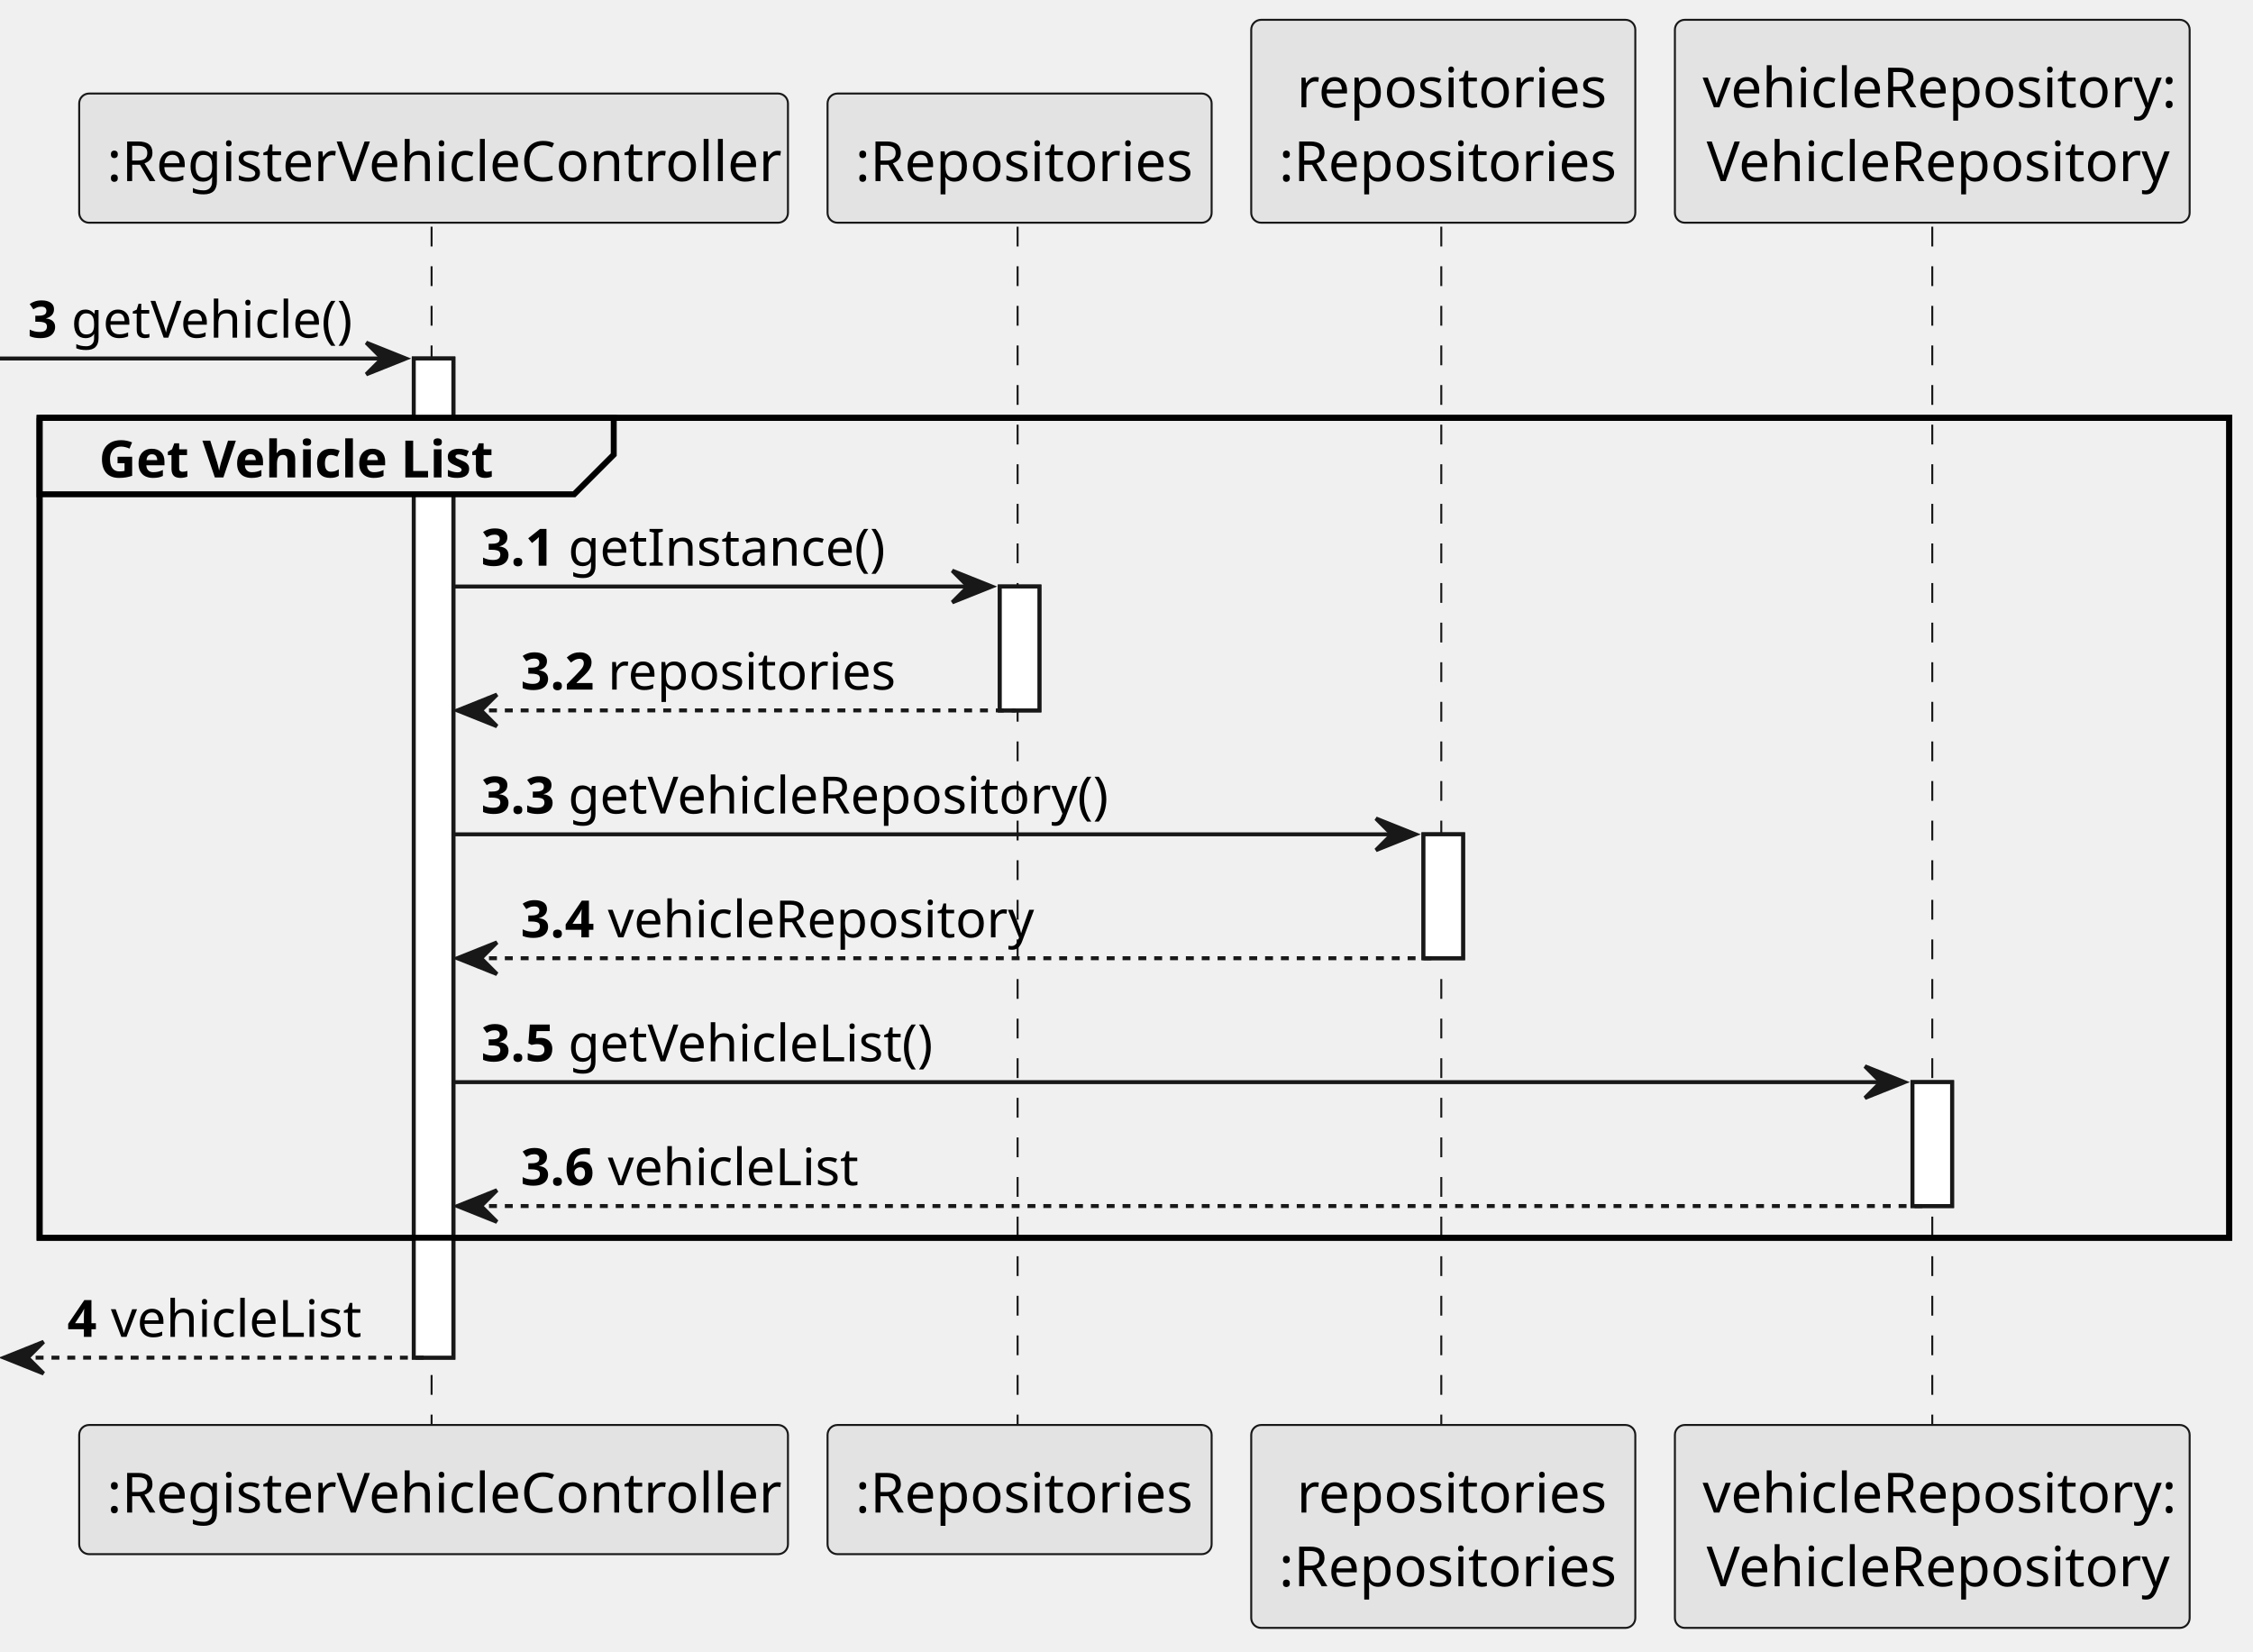
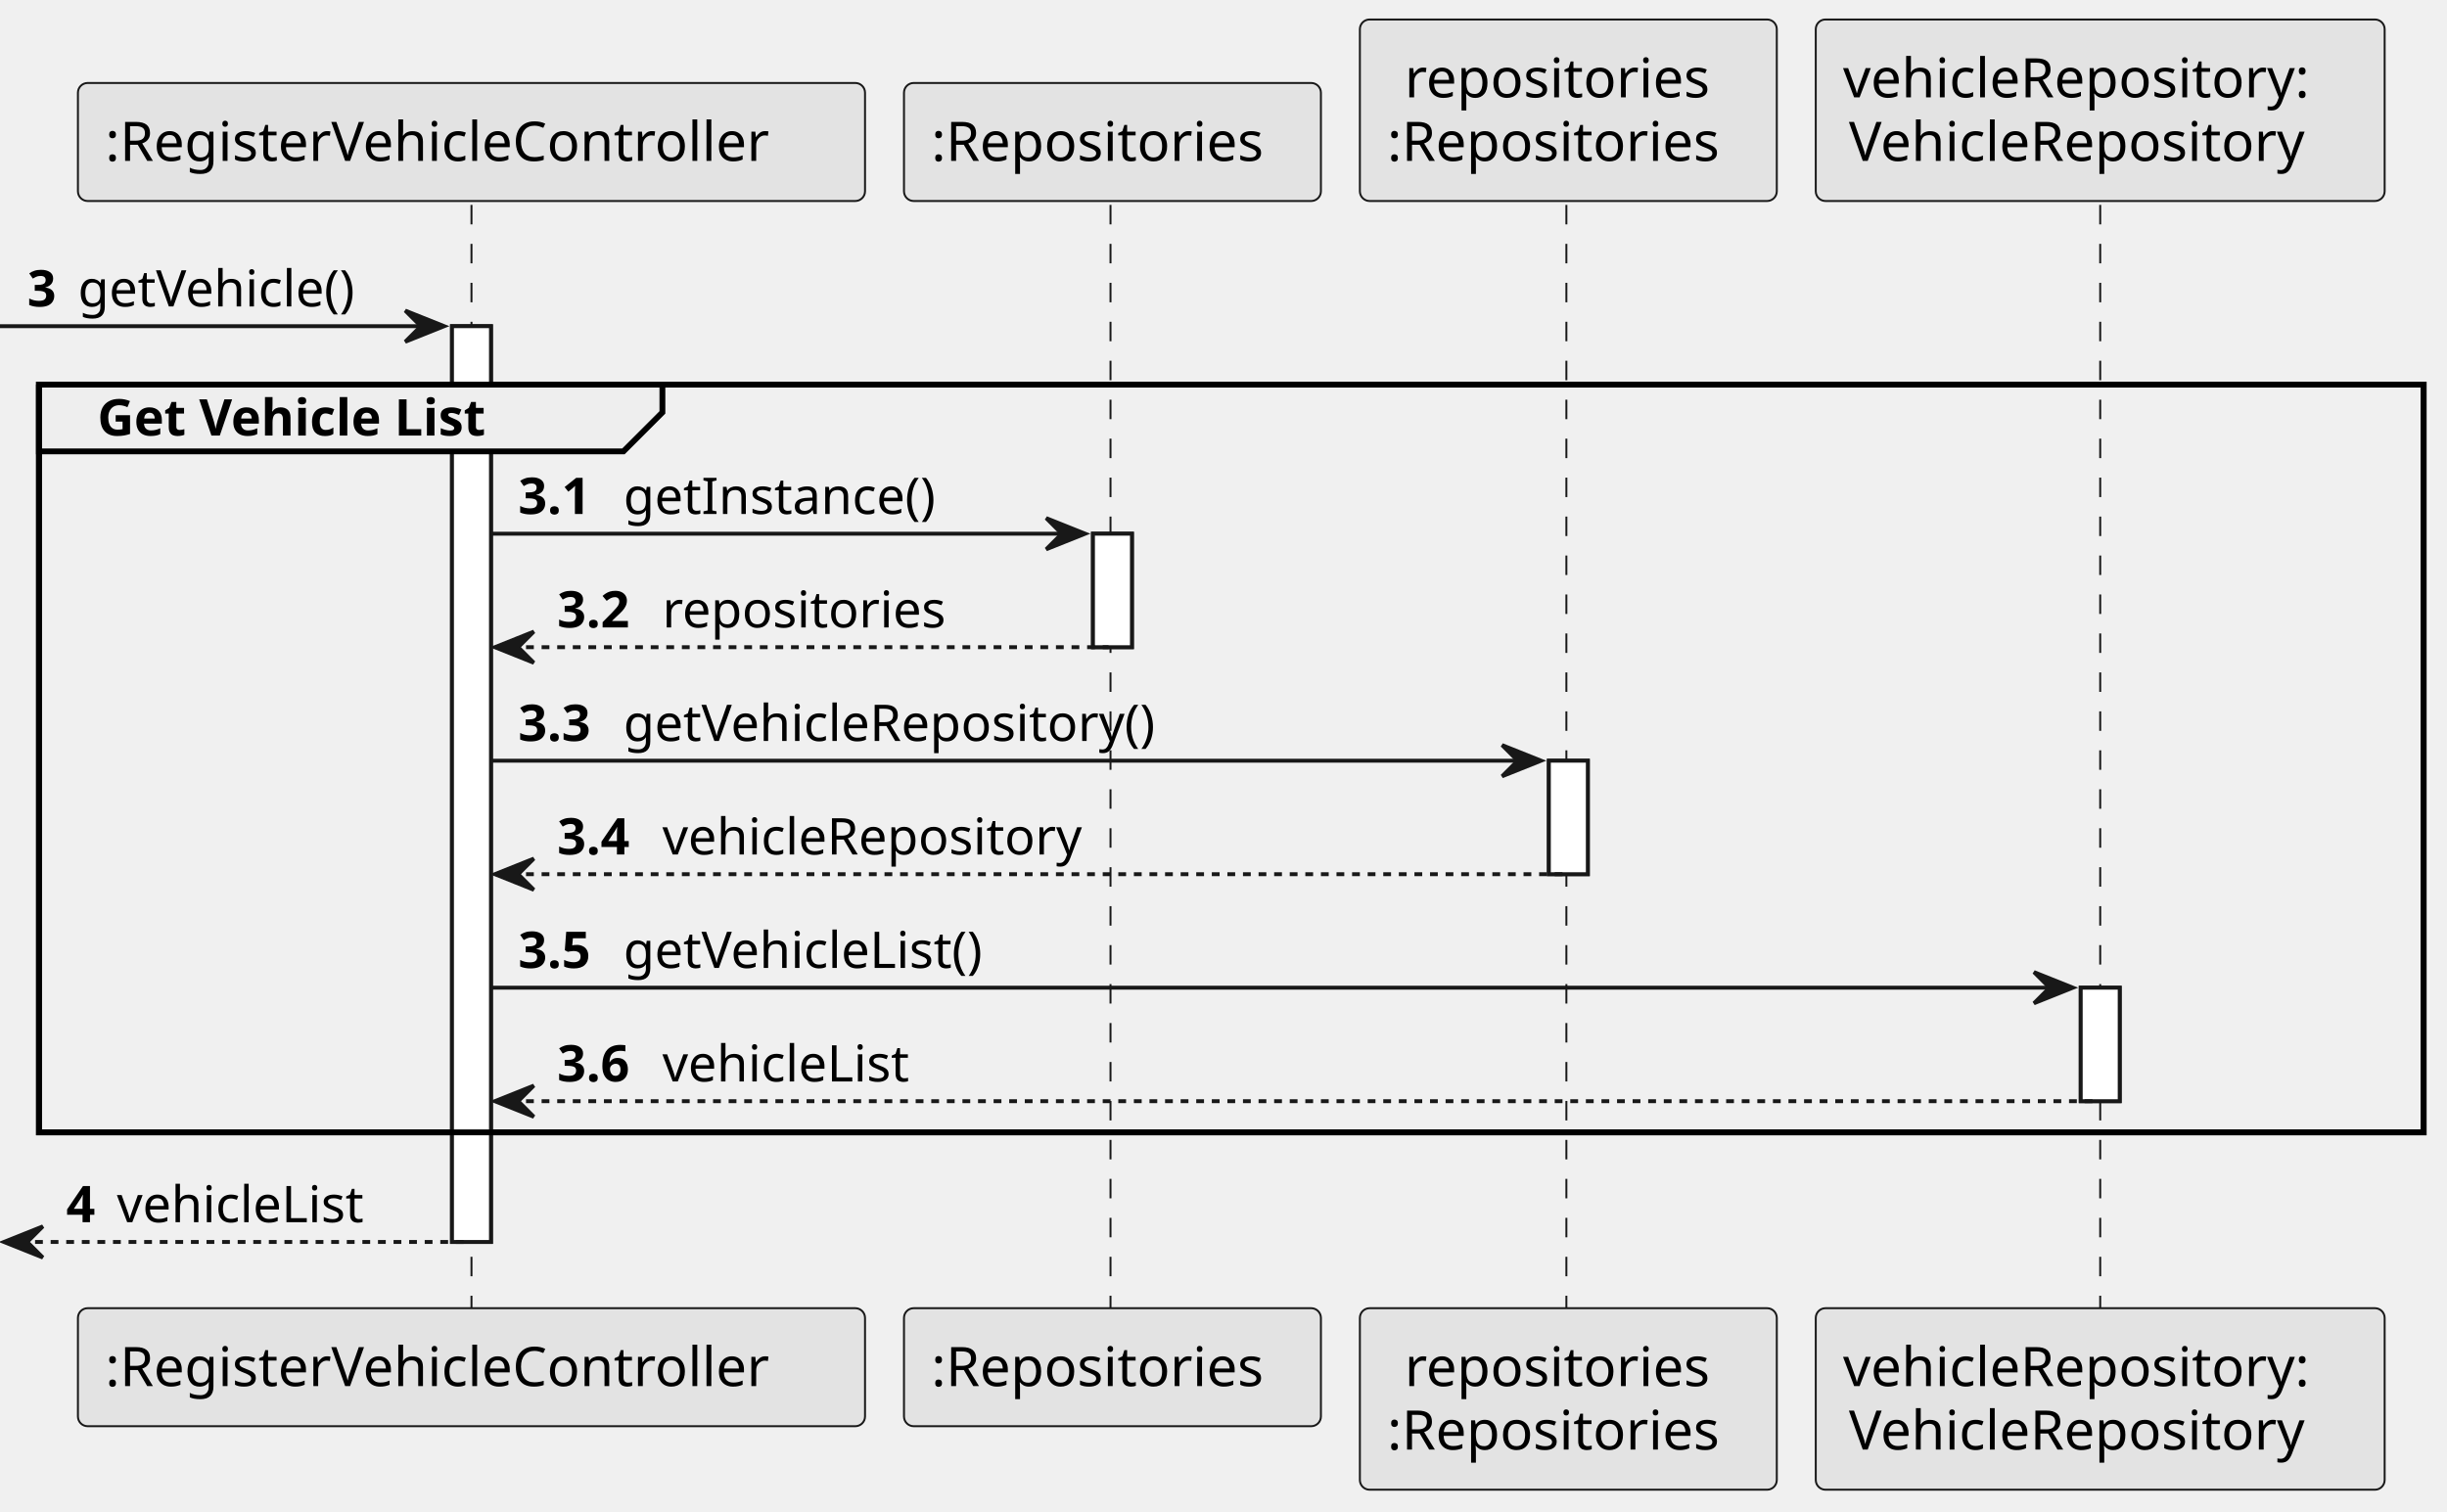
- <svg xmlns="http://www.w3.org/2000/svg" contentStyleType="text/css" height="417px" preserveAspectRatio="none" style="width:569px;height:417px;background:#FFFFFF;" version="1.1" viewBox="0 0 569 417" width="569px" zoomAndPan="magnify">
+ <svg xmlns="http://www.w3.org/2000/svg" contentStyleType="text/css" height="388px" preserveAspectRatio="none" style="width:628px;height:388px;background:#FFFFFF;" version="1.1" viewBox="0 0 628 388" width="628px" zoomAndPan="magnify">
  <defs />
  <g>
-     <rect fill="#FFFFFF" height="252.328" style="stroke:#181818;stroke-width:1.0;" width="10" x="104.5" y="90.533" />
-     <rect fill="#FFFFFF" height="31.291" style="stroke:#181818;stroke-width:1.0;" width="10" x="252.5" y="148.115" />
-     <rect fill="#FFFFFF" height="31.291" style="stroke:#181818;stroke-width:1.0;" width="10" x="359.5" y="210.697" />
-     <rect fill="#FFFFFF" height="31.291" style="stroke:#181818;stroke-width:1.0;" width="10" x="483" y="273.279" />
-     <rect fill="none" height="207.037" style="stroke:#000000;stroke-width:1.5;" width="553" x="10" y="105.533" />
-     <line style="stroke:#181818;stroke-width:0.5;stroke-dasharray:5.0,5.0;" x1="109" x2="109" y1="57.242" y2="360.861" />
-     <line style="stroke:#181818;stroke-width:0.5;stroke-dasharray:5.0,5.0;" x1="257" x2="257" y1="57.242" y2="360.861" />
-     <line style="stroke:#181818;stroke-width:0.5;stroke-dasharray:5.0,5.0;" x1="364" x2="364" y1="57.242" y2="360.861" />
-     <line style="stroke:#181818;stroke-width:0.5;stroke-dasharray:5.0,5.0;" x1="488" x2="488" y1="57.242" y2="360.861" />
-     <rect fill="#E3E3E3" height="32.621" rx="2.5" ry="2.5" style="stroke:#181818;stroke-width:0.5;" width="179" x="20" y="23.621" />
-     <text fill="#000000" font-family="sans-serif" font-size="14" lengthAdjust="spacing" textLength="165" x="27" y="45.728">:RegisterVehicleController</text>
-     <rect fill="#E3E3E3" height="32.621" rx="2.5" ry="2.5" style="stroke:#181818;stroke-width:0.5;" width="179" x="20" y="359.861" />
-     <text fill="#000000" font-family="sans-serif" font-size="14" lengthAdjust="spacing" textLength="165" x="27" y="381.969">:RegisterVehicleController</text>
-     <rect fill="#E3E3E3" height="32.621" rx="2.5" ry="2.5" style="stroke:#181818;stroke-width:0.5;" width="97" x="209" y="23.621" />
-     <text fill="#000000" font-family="sans-serif" font-size="14" lengthAdjust="spacing" textLength="83" x="216" y="45.728">:Repositories</text>
-     <rect fill="#E3E3E3" height="32.621" rx="2.5" ry="2.5" style="stroke:#181818;stroke-width:0.5;" width="97" x="209" y="359.861" />
-     <text fill="#000000" font-family="sans-serif" font-size="14" lengthAdjust="spacing" textLength="83" x="216" y="381.969">:Repositories</text>
-     <rect fill="#E3E3E3" height="51.242" rx="2.5" ry="2.5" style="stroke:#181818;stroke-width:0.5;" width="97" x="316" y="5" />
-     <text fill="#000000" font-family="sans-serif" font-size="14" lengthAdjust="spacing" textLength="74" x="327.5" y="27.107">repositories</text>
-     <text fill="#000000" font-family="sans-serif" font-size="14" lengthAdjust="spacing" textLength="83" x="323" y="45.728">:Repositories</text>
-     <rect fill="#E3E3E3" height="51.242" rx="2.5" ry="2.5" style="stroke:#181818;stroke-width:0.5;" width="97" x="316" y="359.861" />
-     <text fill="#000000" font-family="sans-serif" font-size="14" lengthAdjust="spacing" textLength="74" x="327.5" y="381.969">repositories</text>
-     <text fill="#000000" font-family="sans-serif" font-size="14" lengthAdjust="spacing" textLength="83" x="323" y="400.59">:Repositories</text>
-     <rect fill="#E3E3E3" height="51.242" rx="2.5" ry="2.5" style="stroke:#181818;stroke-width:0.5;" width="130" x="423" y="5" />
-     <text fill="#000000" font-family="sans-serif" font-size="14" lengthAdjust="spacing" textLength="116" x="430" y="27.107">vehicleRepository:</text>
-     <text fill="#000000" font-family="sans-serif" font-size="14" lengthAdjust="spacing" textLength="114" x="431" y="45.728">VehicleRepository</text>
-     <rect fill="#E3E3E3" height="51.242" rx="2.5" ry="2.5" style="stroke:#181818;stroke-width:0.5;" width="130" x="423" y="359.861" />
-     <text fill="#000000" font-family="sans-serif" font-size="14" lengthAdjust="spacing" textLength="116" x="430" y="381.969">vehicleRepository:</text>
-     <text fill="#000000" font-family="sans-serif" font-size="14" lengthAdjust="spacing" textLength="114" x="431" y="400.59">VehicleRepository</text>
-     <rect fill="#FFFFFF" height="252.328" style="stroke:#181818;stroke-width:1.0;" width="10" x="104.5" y="90.533" />
-     <rect fill="#FFFFFF" height="31.291" style="stroke:#181818;stroke-width:1.0;" width="10" x="252.5" y="148.115" />
-     <rect fill="#FFFFFF" height="31.291" style="stroke:#181818;stroke-width:1.0;" width="10" x="359.5" y="210.697" />
-     <rect fill="#FFFFFF" height="31.291" style="stroke:#181818;stroke-width:1.0;" width="10" x="483" y="273.279" />
-     <polygon fill="#181818" points="92.5,86.533,102.5,90.533,92.5,94.533,96.5,90.533" style="stroke:#181818;stroke-width:1.0;" />
-     <line style="stroke:#181818;stroke-width:1.0;" x1="0" x2="98.5" y1="90.533" y2="90.533" />
-     <text fill="#000000" font-family="sans-serif" font-size="13" font-weight="bold" lengthAdjust="spacing" textLength="7" x="7" y="85.27">3</text>
-     <text fill="#000000" font-family="sans-serif" font-size="13" lengthAdjust="spacing" textLength="69" x="18" y="85.27">getVehicle()</text>
-     <path d="M10,105.533 L155,105.533 L155,114.824 L145,124.824 L10,124.824 L10,105.533 " fill="#EEEEEE" style="stroke:#000000;stroke-width:1.5;" />
-     <rect fill="none" height="207.037" style="stroke:#000000;stroke-width:1.5;" width="553" x="10" y="105.533" />
-     <text fill="#000000" font-family="sans-serif" font-size="13" font-weight="bold" lengthAdjust="spacing" textLength="100" x="25" y="120.561">Get Vehicle List</text>
-     <polygon fill="#181818" points="240.5,144.115,250.5,148.115,240.5,152.115,244.5,148.115" style="stroke:#181818;stroke-width:1.0;" />
-     <line style="stroke:#181818;stroke-width:1.0;" x1="114.5" x2="246.5" y1="148.115" y2="148.115" />
-     <text fill="#000000" font-family="sans-serif" font-size="13" font-weight="bold" lengthAdjust="spacing" textLength="18" x="121.5" y="142.852">3.1</text>
-     <text fill="#000000" font-family="sans-serif" font-size="13" lengthAdjust="spacing" textLength="75" x="143.5" y="142.852">getInstance()</text>
-     <polygon fill="#181818" points="125.5,175.406,115.5,179.406,125.5,183.406,121.5,179.406" style="stroke:#181818;stroke-width:1.0;" />
-     <line style="stroke:#181818;stroke-width:1.0;stroke-dasharray:2.0,2.0;" x1="119.5" x2="256.5" y1="179.406" y2="179.406" />
-     <text fill="#000000" font-family="sans-serif" font-size="13" font-weight="bold" lengthAdjust="spacing" textLength="18" x="131.5" y="174.144">3.2</text>
-     <text fill="#000000" font-family="sans-serif" font-size="13" lengthAdjust="spacing" textLength="67" x="153.5" y="174.144">repositories</text>
-     <polygon fill="#181818" points="347.5,206.697,357.5,210.697,347.5,214.697,351.5,210.697" style="stroke:#181818;stroke-width:1.0;" />
-     <line style="stroke:#181818;stroke-width:1.0;" x1="114.5" x2="353.5" y1="210.697" y2="210.697" />
-     <text fill="#000000" font-family="sans-serif" font-size="13" font-weight="bold" lengthAdjust="spacing" textLength="18" x="121.5" y="205.435">3.3</text>
-     <text fill="#000000" font-family="sans-serif" font-size="13" lengthAdjust="spacing" textLength="131" x="143.5" y="205.435">getVehicleRepository()</text>
-     <polygon fill="#181818" points="125.5,237.988,115.5,241.988,125.5,245.988,121.5,241.988" style="stroke:#181818;stroke-width:1.0;" />
-     <line style="stroke:#181818;stroke-width:1.0;stroke-dasharray:2.0,2.0;" x1="119.5" x2="363.5" y1="241.988" y2="241.988" />
-     <text fill="#000000" font-family="sans-serif" font-size="13" font-weight="bold" lengthAdjust="spacing" textLength="18" x="131.5" y="236.726">3.4</text>
-     <text fill="#000000" font-family="sans-serif" font-size="13" lengthAdjust="spacing" textLength="101" x="153.5" y="236.726">vehicleRepository</text>
-     <polygon fill="#181818" points="471,269.279,481,273.279,471,277.279,475,273.279" style="stroke:#181818;stroke-width:1.0;" />
-     <line style="stroke:#181818;stroke-width:1.0;" x1="114.5" x2="477" y1="273.279" y2="273.279" />
-     <text fill="#000000" font-family="sans-serif" font-size="13" font-weight="bold" lengthAdjust="spacing" textLength="18" x="121.5" y="268.017">3.5</text>
-     <text fill="#000000" font-family="sans-serif" font-size="13" lengthAdjust="spacing" textLength="90" x="143.5" y="268.017">getVehicleList()</text>
-     <polygon fill="#181818" points="125.5,300.57,115.5,304.57,125.5,308.57,121.5,304.57" style="stroke:#181818;stroke-width:1.0;" />
-     <line style="stroke:#181818;stroke-width:1.0;stroke-dasharray:2.0,2.0;" x1="119.5" x2="487" y1="304.57" y2="304.57" />
-     <text fill="#000000" font-family="sans-serif" font-size="13" font-weight="bold" lengthAdjust="spacing" textLength="18" x="131.5" y="299.308">3.6</text>
-     <text fill="#000000" font-family="sans-serif" font-size="13" lengthAdjust="spacing" textLength="60" x="153.5" y="299.308">vehicleList</text>
-     <polygon fill="#181818" points="11,338.861,1,342.861,11,346.861,7,342.861" style="stroke:#181818;stroke-width:1.0;" />
-     <line style="stroke:#181818;stroke-width:1.0;stroke-dasharray:2.0,2.0;" x1="5" x2="108.5" y1="342.861" y2="342.861" />
-     <text fill="#000000" font-family="sans-serif" font-size="13" font-weight="bold" lengthAdjust="spacing" textLength="7" x="17" y="337.599">4</text>
-     <text fill="#000000" font-family="sans-serif" font-size="13" lengthAdjust="spacing" textLength="60" x="28" y="337.599">vehicleList</text>
+     <rect fill="#FFFFFF" height="235.062" style="stroke:#181818;stroke-width:1.0;" width="10" x="116" y="83.727" />
+     <rect fill="#FFFFFF" height="29.133" style="stroke:#181818;stroke-width:1.0;" width="10" x="280.5" y="136.992" />
+     <rect fill="#FFFFFF" height="29.133" style="stroke:#181818;stroke-width:1.0;" width="10" x="397.5" y="195.258" />
+     <rect fill="#FFFFFF" height="29.133" style="stroke:#181818;stroke-width:1.0;" width="10" x="534" y="253.523" />
+     <rect fill="none" height="191.93" style="stroke:#000000;stroke-width:1.5;" width="612" x="10" y="98.727" />
+     <line style="stroke:#181818;stroke-width:0.5;stroke-dasharray:5.0,5.0;" x1="121" x2="121" y1="52.594" y2="336.789" />
+     <line style="stroke:#181818;stroke-width:0.5;stroke-dasharray:5.0,5.0;" x1="285" x2="285" y1="52.594" y2="336.789" />
+     <line style="stroke:#181818;stroke-width:0.5;stroke-dasharray:5.0,5.0;" x1="402" x2="402" y1="52.594" y2="336.789" />
+     <line style="stroke:#181818;stroke-width:0.5;stroke-dasharray:5.0,5.0;" x1="539" x2="539" y1="52.594" y2="336.789" />
+     <rect fill="#E3E3E3" height="30.297" rx="2.5" ry="2.5" style="stroke:#181818;stroke-width:0.5;" width="202" x="20" y="21.297" />
+     <text fill="#000000" font-family="sans-serif" font-size="14" lengthAdjust="spacing" textLength="188" x="27" y="41.292">:RegisterVehicleController</text>
+     <rect fill="#E3E3E3" height="30.297" rx="2.5" ry="2.5" style="stroke:#181818;stroke-width:0.5;" width="202" x="20" y="335.789" />
+     <text fill="#000000" font-family="sans-serif" font-size="14" lengthAdjust="spacing" textLength="188" x="27" y="355.784">:RegisterVehicleController</text>
+     <rect fill="#E3E3E3" height="30.297" rx="2.5" ry="2.5" style="stroke:#181818;stroke-width:0.5;" width="107" x="232" y="21.297" />
+     <text fill="#000000" font-family="sans-serif" font-size="14" lengthAdjust="spacing" textLength="93" x="239" y="41.292">:Repositories</text>
+     <rect fill="#E3E3E3" height="30.297" rx="2.5" ry="2.5" style="stroke:#181818;stroke-width:0.5;" width="107" x="232" y="335.789" />
+     <text fill="#000000" font-family="sans-serif" font-size="14" lengthAdjust="spacing" textLength="93" x="239" y="355.784">:Repositories</text>
+     <rect fill="#E3E3E3" height="46.594" rx="2.5" ry="2.5" style="stroke:#181818;stroke-width:0.5;" width="107" x="349" y="5" />
+     <text fill="#000000" font-family="sans-serif" font-size="14" lengthAdjust="spacing" textLength="84" x="360.5" y="24.995">repositories</text>
+     <text fill="#000000" font-family="sans-serif" font-size="14" lengthAdjust="spacing" textLength="93" x="356" y="41.292">:Repositories</text>
+     <rect fill="#E3E3E3" height="46.594" rx="2.5" ry="2.5" style="stroke:#181818;stroke-width:0.5;" width="107" x="349" y="335.789" />
+     <text fill="#000000" font-family="sans-serif" font-size="14" lengthAdjust="spacing" textLength="84" x="360.5" y="355.784">repositories</text>
+     <text fill="#000000" font-family="sans-serif" font-size="14" lengthAdjust="spacing" textLength="93" x="356" y="372.081">:Repositories</text>
+     <rect fill="#E3E3E3" height="46.594" rx="2.5" ry="2.5" style="stroke:#181818;stroke-width:0.5;" width="146" x="466" y="5" />
+     <text fill="#000000" font-family="sans-serif" font-size="14" lengthAdjust="spacing" textLength="132" x="473" y="24.995">vehicleRepository:</text>
+     <text fill="#000000" font-family="sans-serif" font-size="14" lengthAdjust="spacing" textLength="129" x="474.5" y="41.292">VehicleRepository</text>
+     <rect fill="#E3E3E3" height="46.594" rx="2.5" ry="2.5" style="stroke:#181818;stroke-width:0.5;" width="146" x="466" y="335.789" />
+     <text fill="#000000" font-family="sans-serif" font-size="14" lengthAdjust="spacing" textLength="132" x="473" y="355.784">vehicleRepository:</text>
+     <text fill="#000000" font-family="sans-serif" font-size="14" lengthAdjust="spacing" textLength="129" x="474.5" y="372.081">VehicleRepository</text>
+     <rect fill="#FFFFFF" height="235.062" style="stroke:#181818;stroke-width:1.0;" width="10" x="116" y="83.727" />
+     <rect fill="#FFFFFF" height="29.133" style="stroke:#181818;stroke-width:1.0;" width="10" x="280.5" y="136.992" />
+     <rect fill="#FFFFFF" height="29.133" style="stroke:#181818;stroke-width:1.0;" width="10" x="397.5" y="195.258" />
+     <rect fill="#FFFFFF" height="29.133" style="stroke:#181818;stroke-width:1.0;" width="10" x="534" y="253.523" />
+     <polygon fill="#181818" points="104,79.727,114,83.727,104,87.727,108,83.727" style="stroke:#181818;stroke-width:1.0;" />
+     <line style="stroke:#181818;stroke-width:1.0;" x1="0" x2="110" y1="83.727" y2="83.727" />
+     <text fill="#000000" font-family="sans-serif" font-size="13" font-weight="bold" lengthAdjust="spacing" textLength="9" x="7" y="78.661">3</text>
+     <text fill="#000000" font-family="sans-serif" font-size="13" lengthAdjust="spacing" textLength="79" x="20" y="78.661">getVehicle()</text>
+     <path d="M10,98.727 L170,98.727 L170,105.859 L160,115.859 L10,115.859 L10,98.727 " fill="#EEEEEE" style="stroke:#000000;stroke-width:1.5;" />
+     <rect fill="none" height="191.93" style="stroke:#000000;stroke-width:1.5;" width="612" x="10" y="98.727" />
+     <text fill="#000000" font-family="sans-serif" font-size="13" font-weight="bold" lengthAdjust="spacing" textLength="115" x="25" y="111.793">Get Vehicle List</text>
+     <polygon fill="#181818" points="268.5,132.992,278.5,136.992,268.5,140.992,272.5,136.992" style="stroke:#181818;stroke-width:1.0;" />
+     <line style="stroke:#181818;stroke-width:1.0;" x1="126" x2="274.5" y1="136.992" y2="136.992" />
+     <text fill="#000000" font-family="sans-serif" font-size="13" font-weight="bold" lengthAdjust="spacing" textLength="23" x="133" y="131.926">3.1</text>
+     <text fill="#000000" font-family="sans-serif" font-size="13" lengthAdjust="spacing" textLength="86" x="160" y="131.926">getInstance()</text>
+     <polygon fill="#181818" points="137,162.125,127,166.125,137,170.125,133,166.125" style="stroke:#181818;stroke-width:1.0;" />
+     <line style="stroke:#181818;stroke-width:1.0;stroke-dasharray:2.0,2.0;" x1="131" x2="284.5" y1="166.125" y2="166.125" />
+     <text fill="#000000" font-family="sans-serif" font-size="13" font-weight="bold" lengthAdjust="spacing" textLength="23" x="143" y="161.059">3.2</text>
+     <text fill="#000000" font-family="sans-serif" font-size="13" lengthAdjust="spacing" textLength="77" x="170" y="161.059">repositories</text>
+     <polygon fill="#181818" points="385.5,191.258,395.5,195.258,385.5,199.258,389.5,195.258" style="stroke:#181818;stroke-width:1.0;" />
+     <line style="stroke:#181818;stroke-width:1.0;" x1="126" x2="391.5" y1="195.258" y2="195.258" />
+     <text fill="#000000" font-family="sans-serif" font-size="13" font-weight="bold" lengthAdjust="spacing" textLength="23" x="133" y="190.192">3.3</text>
+     <text fill="#000000" font-family="sans-serif" font-size="13" lengthAdjust="spacing" textLength="149" x="160" y="190.192">getVehicleRepository()</text>
+     <polygon fill="#181818" points="137,220.391,127,224.391,137,228.391,133,224.391" style="stroke:#181818;stroke-width:1.0;" />
+     <line style="stroke:#181818;stroke-width:1.0;stroke-dasharray:2.0,2.0;" x1="131" x2="401.5" y1="224.391" y2="224.391" />
+     <text fill="#000000" font-family="sans-serif" font-size="13" font-weight="bold" lengthAdjust="spacing" textLength="23" x="143" y="219.325">3.4</text>
+     <text fill="#000000" font-family="sans-serif" font-size="13" lengthAdjust="spacing" textLength="117" x="170" y="219.325">vehicleRepository</text>
+     <polygon fill="#181818" points="522,249.523,532,253.523,522,257.523,526,253.523" style="stroke:#181818;stroke-width:1.0;" />
+     <line style="stroke:#181818;stroke-width:1.0;" x1="126" x2="528" y1="253.523" y2="253.523" />
+     <text fill="#000000" font-family="sans-serif" font-size="13" font-weight="bold" lengthAdjust="spacing" textLength="23" x="133" y="248.458">3.5</text>
+     <text fill="#000000" font-family="sans-serif" font-size="13" lengthAdjust="spacing" textLength="102" x="160" y="248.458">getVehicleList()</text>
+     <polygon fill="#181818" points="137,278.656,127,282.656,137,286.656,133,282.656" style="stroke:#181818;stroke-width:1.0;" />
+     <line style="stroke:#181818;stroke-width:1.0;stroke-dasharray:2.0,2.0;" x1="131" x2="538" y1="282.656" y2="282.656" />
+     <text fill="#000000" font-family="sans-serif" font-size="13" font-weight="bold" lengthAdjust="spacing" textLength="23" x="143" y="277.59">3.6</text>
+     <text fill="#000000" font-family="sans-serif" font-size="13" lengthAdjust="spacing" textLength="70" x="170" y="277.59">vehicleList</text>
+     <polygon fill="#181818" points="11,314.789,1,318.789,11,322.789,7,318.789" style="stroke:#181818;stroke-width:1.0;" />
+     <line style="stroke:#181818;stroke-width:1.0;stroke-dasharray:2.0,2.0;" x1="5" x2="120" y1="318.789" y2="318.789" />
+     <text fill="#000000" font-family="sans-serif" font-size="13" font-weight="bold" lengthAdjust="spacing" textLength="9" x="17" y="313.723">4</text>
+     <text fill="#000000" font-family="sans-serif" font-size="13" lengthAdjust="spacing" textLength="70" x="30" y="313.723">vehicleList</text>
  </g>
</svg>
